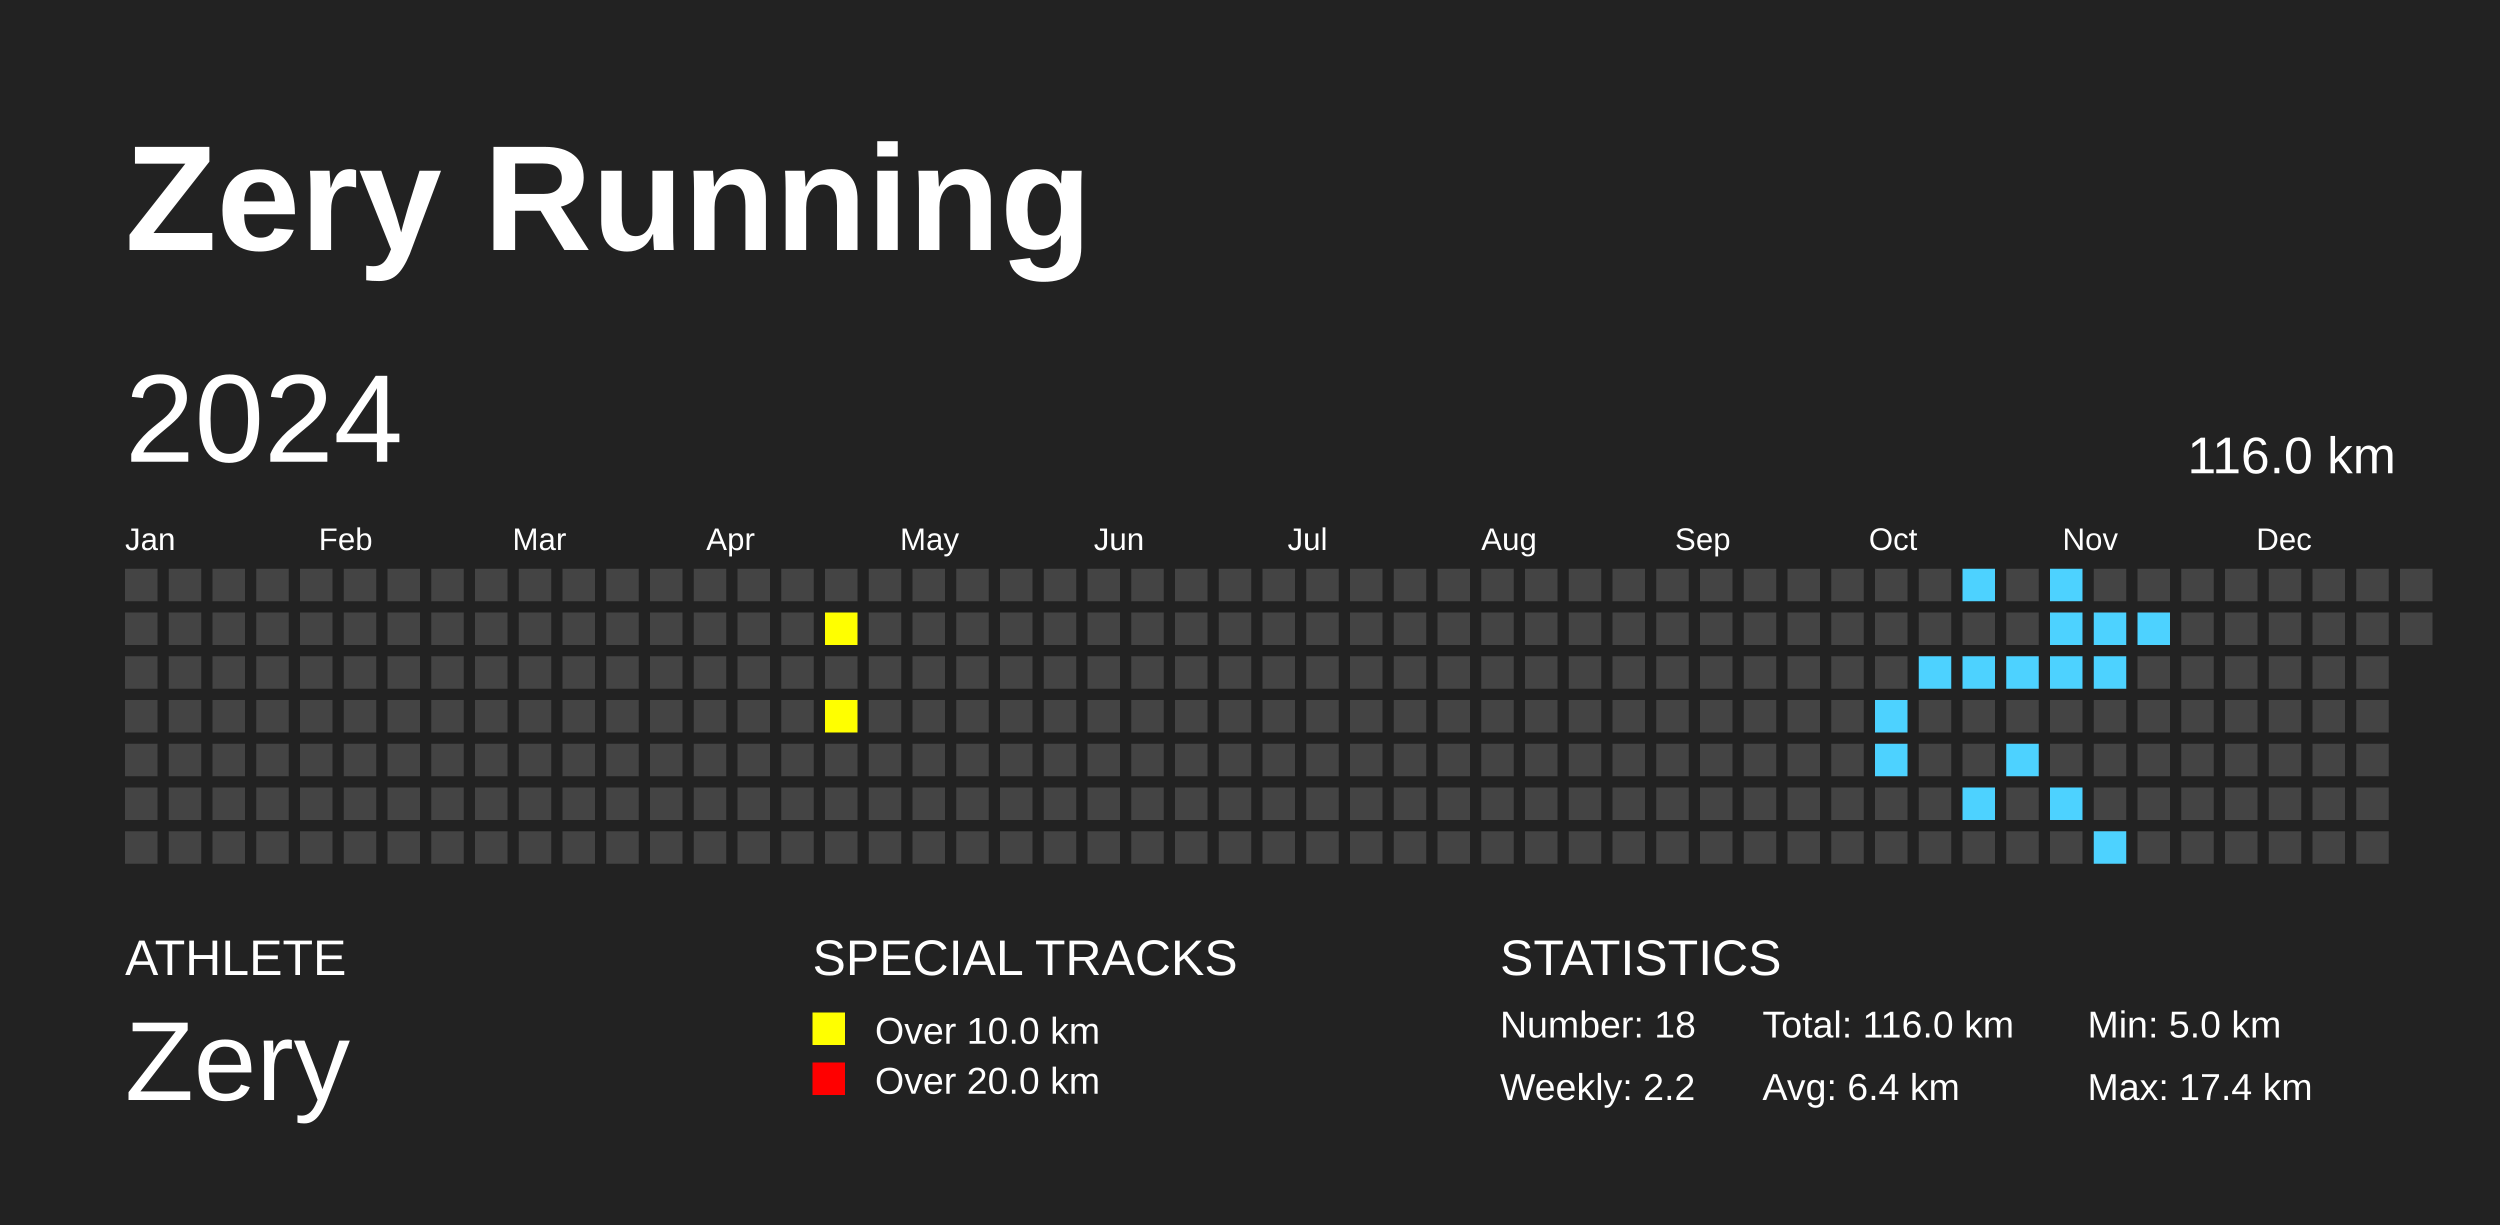
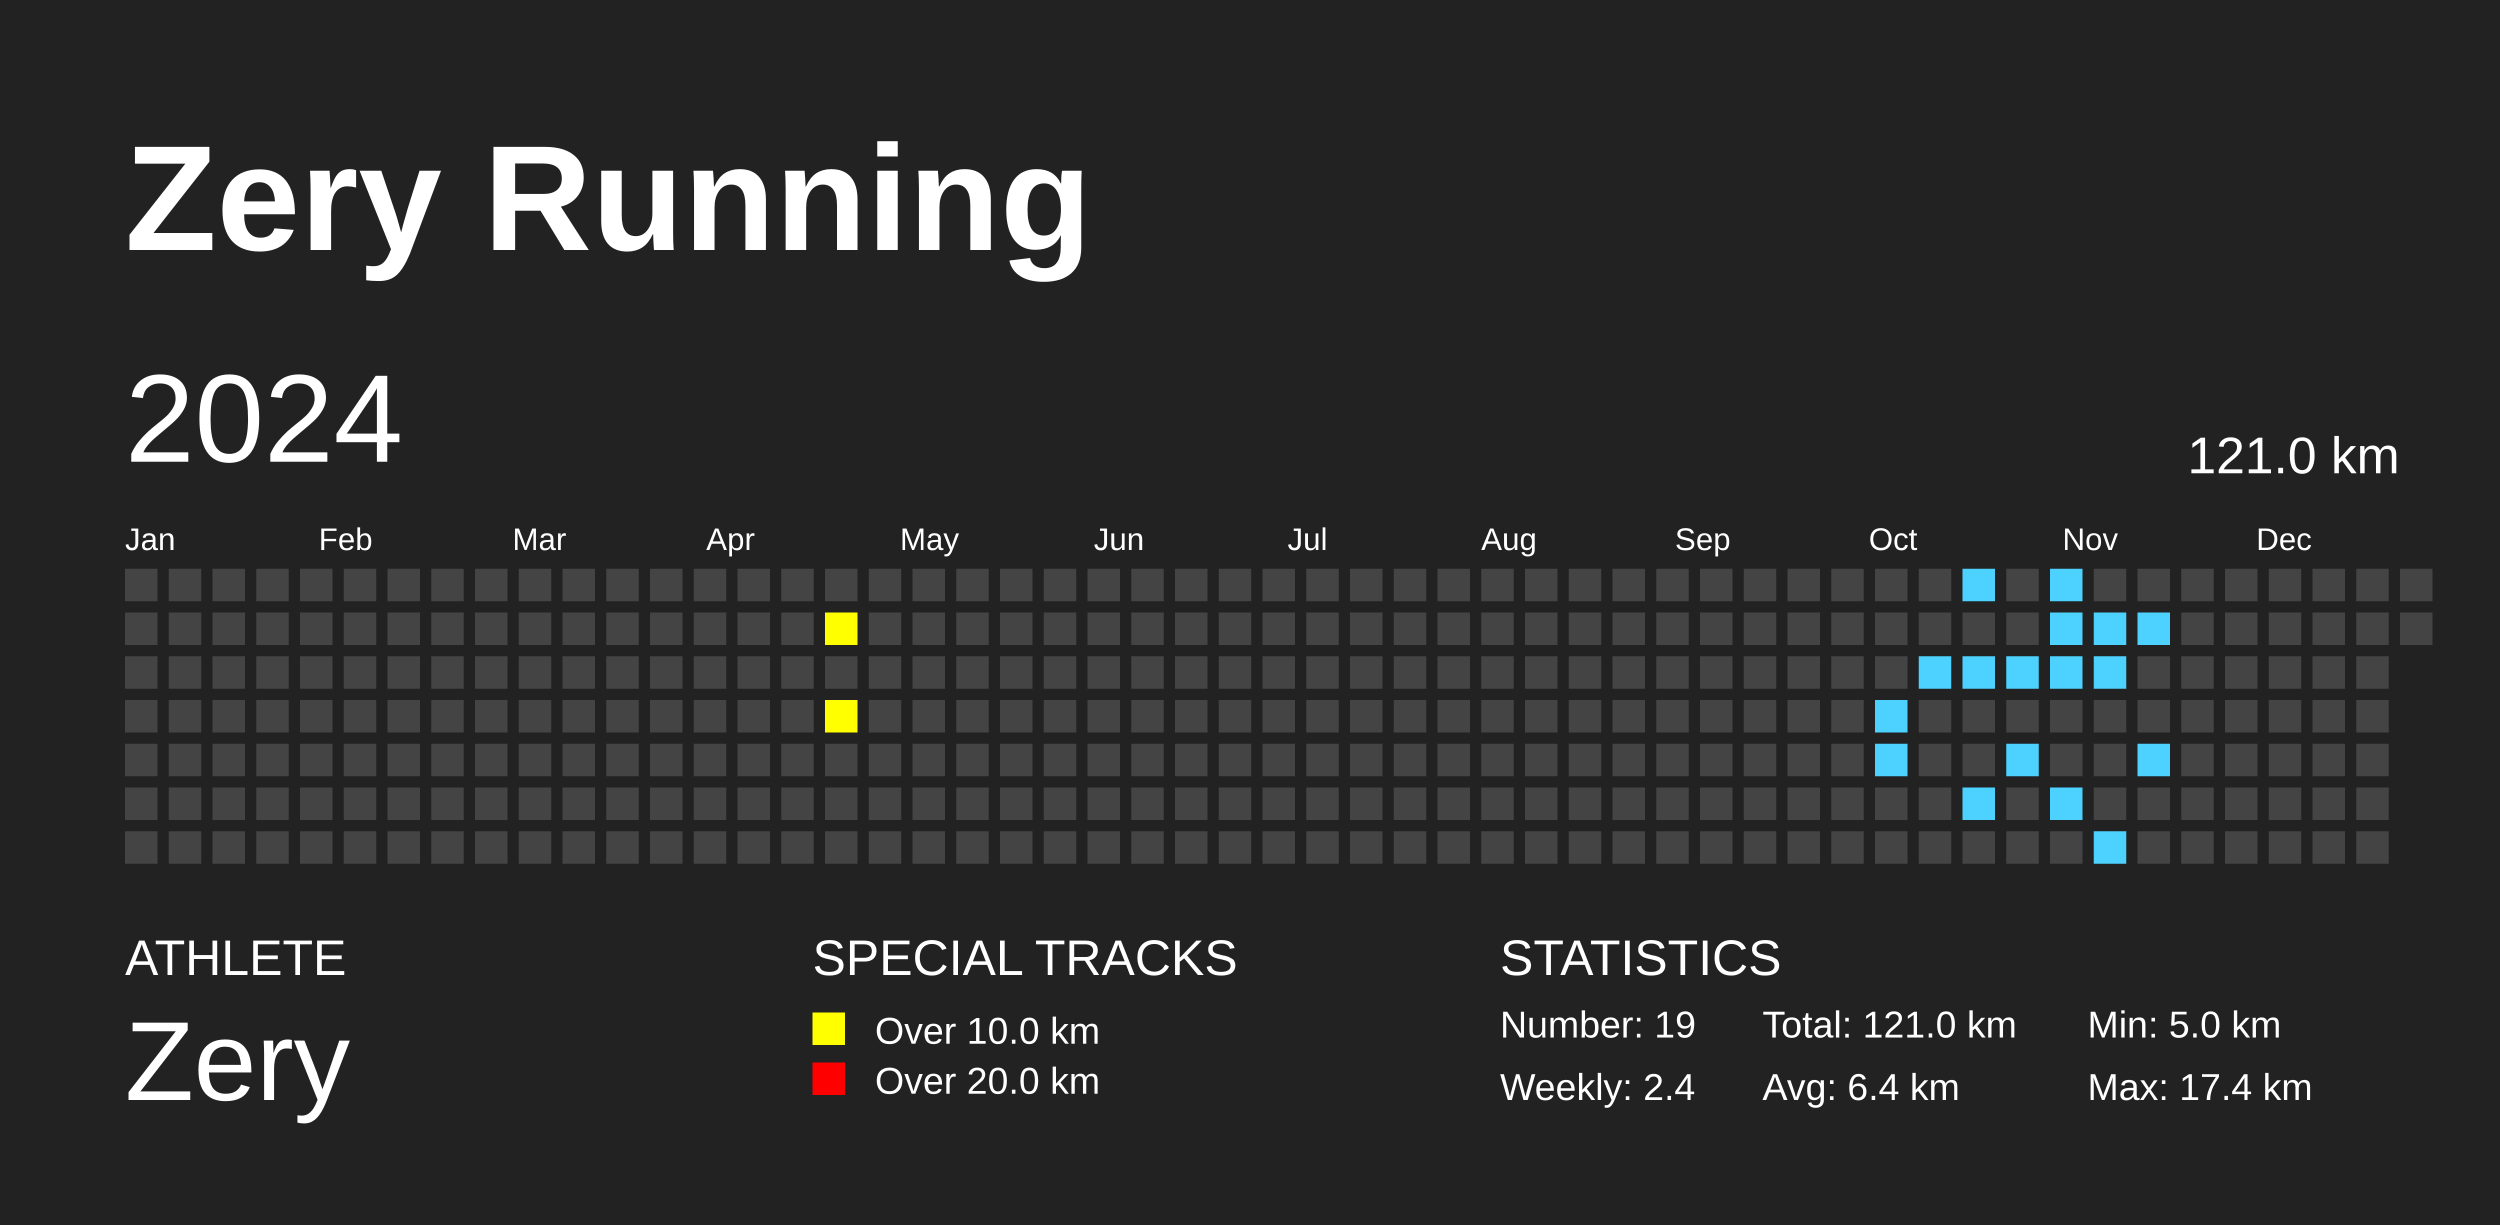
<svg xmlns="http://www.w3.org/2000/svg" baseProfile="full" height="98mm" version="1.1" viewBox="0,0,200,98" width="200mm">
  <defs />
  <rect fill="#222222" height="98" width="200" x="0" y="0" />
  <text fill="#FFFFFF" style="font-size:12px; font-family:Arial; font-weight:bold;" x="10" y="20">Zery Running</text>
  <text fill="#FFFFFF" style="font-size:4px; font-family:Arial" x="10" y="78">ATHLETE</text>
  <text fill="#FFFFFF" style="font-size:9px; font-family:Arial" x="10" y="88">Zery</text>
  <text fill="#FFFFFF" style="font-size:4px; font-family:Arial" x="65" y="78">SPECIAL TRACKS</text>
  <rect fill="yellow" height="2.6" width="2.6" x="65" y="81" />
  <text fill="#FFFFFF" style="font-size:3px; font-family:Arial" x="70" y="83.5">Over 10.0 km</text>
  <rect fill="red" height="2.6" width="2.6" x="65" y="85" />
  <text fill="#FFFFFF" style="font-size:3px; font-family:Arial" x="70" y="87.5">Over 20.0 km</text>
  <text fill="#FFFFFF" style="font-size:4px; font-family:Arial" x="120" y="78">STATISTICS</text>
-   <text fill="#FFFFFF" style="font-size:3px; font-family:Arial" x="120" y="83">Number: 18</text>
-   <text fill="#FFFFFF" style="font-size:3px; font-family:Arial" x="120" y="88">Weekly: 2.2</text>
-   <text fill="#FFFFFF" style="font-size:3px; font-family:Arial" x="141" y="83">Total: 116.0 km</text>
+   <text fill="#FFFFFF" style="font-size:3px; font-family:Arial" x="120" y="83">Number: 19</text>
+   <text fill="#FFFFFF" style="font-size:3px; font-family:Arial" x="120" y="88">Weekly: 2.4</text>
+   <text fill="#FFFFFF" style="font-size:3px; font-family:Arial" x="141" y="83">Total: 121.0 km</text>
  <text fill="#FFFFFF" style="font-size:3px; font-family:Arial" x="141" y="88">Avg: 6.4 km</text>
  <text fill="#FFFFFF" style="font-size:3px; font-family:Arial" x="167" y="83">Min: 5.0 km</text>
  <text fill="#FFFFFF" style="font-size:3px; font-family:Arial" x="167" y="88">Max: 17.4 km</text>
  <text dominant-baseline="hanging" fill="#FFFFFF" style="font-size:10.0px; font-family:Arial;" x="10" y="30">2024</text>
-   <text dominant-baseline="hanging" fill="#FFFFFF" style="font-size:4.125px; font-family:Arial;" x="175" y="35">116.0 km</text>
+   <text dominant-baseline="hanging" fill="#FFFFFF" style="font-size:4.125px; font-family:Arial;" x="175" y="35">121.0 km</text>
  <text fill="#FFFFFF" style="font-size:2.5px; font-family:Arial" x="10.0" y="44">Jan</text>
  <text fill="#FFFFFF" style="font-size:2.5px; font-family:Arial" x="25.5" y="44">Feb</text>
  <text fill="#FFFFFF" style="font-size:2.5px; font-family:Arial" x="41.0" y="44">Mar</text>
  <text fill="#FFFFFF" style="font-size:2.5px; font-family:Arial" x="56.5" y="44">Apr</text>
  <text fill="#FFFFFF" style="font-size:2.5px; font-family:Arial" x="72.0" y="44">May</text>
  <text fill="#FFFFFF" style="font-size:2.5px; font-family:Arial" x="87.5" y="44">Jun</text>
  <text fill="#FFFFFF" style="font-size:2.5px; font-family:Arial" x="103.0" y="44">Jul</text>
  <text fill="#FFFFFF" style="font-size:2.5px; font-family:Arial" x="118.5" y="44">Aug</text>
  <text fill="#FFFFFF" style="font-size:2.5px; font-family:Arial" x="134.0" y="44">Sep</text>
  <text fill="#FFFFFF" style="font-size:2.5px; font-family:Arial" x="149.5" y="44">Oct</text>
  <text fill="#FFFFFF" style="font-size:2.5px; font-family:Arial" x="165.0" y="44">Nov</text>
  <text fill="#FFFFFF" style="font-size:2.5px; font-family:Arial" x="180.5" y="44">Dec</text>
  <rect fill="#444444" height="2.6" width="2.6" x="10.0" y="45.5" />
  <rect fill="#444444" height="2.6" width="2.6" x="10.0" y="49.0" />
  <rect fill="#444444" height="2.6" width="2.6" x="10.0" y="52.5" />
  <rect fill="#444444" height="2.6" width="2.6" x="10.0" y="56.0" />
  <rect fill="#444444" height="2.6" width="2.6" x="10.0" y="59.5" />
  <rect fill="#444444" height="2.6" width="2.6" x="10.0" y="63.0" />
  <rect fill="#444444" height="2.6" width="2.6" x="10.0" y="66.5" />
  <rect fill="#444444" height="2.6" width="2.6" x="13.5" y="45.5" />
  <rect fill="#444444" height="2.6" width="2.6" x="13.5" y="49.0" />
  <rect fill="#444444" height="2.6" width="2.6" x="13.5" y="52.5" />
  <rect fill="#444444" height="2.6" width="2.6" x="13.5" y="56.0" />
  <rect fill="#444444" height="2.6" width="2.6" x="13.5" y="59.5" />
  <rect fill="#444444" height="2.6" width="2.6" x="13.5" y="63.0" />
  <rect fill="#444444" height="2.6" width="2.6" x="13.5" y="66.5" />
  <rect fill="#444444" height="2.6" width="2.6" x="17.0" y="45.5" />
  <rect fill="#444444" height="2.6" width="2.6" x="17.0" y="49.0" />
  <rect fill="#444444" height="2.6" width="2.6" x="17.0" y="52.5" />
  <rect fill="#444444" height="2.6" width="2.6" x="17.0" y="56.0" />
  <rect fill="#444444" height="2.6" width="2.6" x="17.0" y="59.5" />
  <rect fill="#444444" height="2.6" width="2.6" x="17.0" y="63.0" />
  <rect fill="#444444" height="2.6" width="2.6" x="17.0" y="66.5" />
  <rect fill="#444444" height="2.6" width="2.6" x="20.5" y="45.5" />
  <rect fill="#444444" height="2.6" width="2.6" x="20.5" y="49.0" />
  <rect fill="#444444" height="2.6" width="2.6" x="20.5" y="52.5" />
  <rect fill="#444444" height="2.6" width="2.6" x="20.5" y="56.0" />
  <rect fill="#444444" height="2.6" width="2.6" x="20.5" y="59.5" />
  <rect fill="#444444" height="2.6" width="2.6" x="20.5" y="63.0" />
  <rect fill="#444444" height="2.6" width="2.6" x="20.5" y="66.5" />
  <rect fill="#444444" height="2.6" width="2.6" x="24.0" y="45.5" />
  <rect fill="#444444" height="2.6" width="2.6" x="24.0" y="49.0" />
  <rect fill="#444444" height="2.6" width="2.6" x="24.0" y="52.5" />
  <rect fill="#444444" height="2.6" width="2.6" x="24.0" y="56.0" />
  <rect fill="#444444" height="2.6" width="2.6" x="24.0" y="59.5" />
  <rect fill="#444444" height="2.6" width="2.6" x="24.0" y="63.0" />
  <rect fill="#444444" height="2.6" width="2.6" x="24.0" y="66.5" />
  <rect fill="#444444" height="2.6" width="2.6" x="27.5" y="45.5" />
  <rect fill="#444444" height="2.6" width="2.6" x="27.5" y="49.0" />
  <rect fill="#444444" height="2.6" width="2.6" x="27.5" y="52.5" />
  <rect fill="#444444" height="2.6" width="2.6" x="27.5" y="56.0" />
  <rect fill="#444444" height="2.6" width="2.6" x="27.5" y="59.5" />
  <rect fill="#444444" height="2.6" width="2.6" x="27.5" y="63.0" />
  <rect fill="#444444" height="2.6" width="2.6" x="27.5" y="66.5" />
  <rect fill="#444444" height="2.6" width="2.6" x="31.0" y="45.5" />
  <rect fill="#444444" height="2.6" width="2.6" x="31.0" y="49.0" />
  <rect fill="#444444" height="2.6" width="2.6" x="31.0" y="52.5" />
  <rect fill="#444444" height="2.6" width="2.6" x="31.0" y="56.0" />
  <rect fill="#444444" height="2.6" width="2.6" x="31.0" y="59.5" />
  <rect fill="#444444" height="2.6" width="2.6" x="31.0" y="63.0" />
  <rect fill="#444444" height="2.6" width="2.6" x="31.0" y="66.5" />
  <rect fill="#444444" height="2.6" width="2.6" x="34.5" y="45.5" />
  <rect fill="#444444" height="2.6" width="2.6" x="34.5" y="49.0" />
  <rect fill="#444444" height="2.6" width="2.6" x="34.5" y="52.5" />
  <rect fill="#444444" height="2.6" width="2.6" x="34.5" y="56.0" />
  <rect fill="#444444" height="2.6" width="2.6" x="34.5" y="59.5" />
  <rect fill="#444444" height="2.6" width="2.6" x="34.5" y="63.0" />
  <rect fill="#444444" height="2.6" width="2.6" x="34.5" y="66.5" />
  <rect fill="#444444" height="2.6" width="2.6" x="38.0" y="45.5" />
  <rect fill="#444444" height="2.6" width="2.6" x="38.0" y="49.0" />
  <rect fill="#444444" height="2.6" width="2.6" x="38.0" y="52.5" />
  <rect fill="#444444" height="2.6" width="2.6" x="38.0" y="56.0" />
  <rect fill="#444444" height="2.6" width="2.6" x="38.0" y="59.5" />
  <rect fill="#444444" height="2.6" width="2.6" x="38.0" y="63.0" />
  <rect fill="#444444" height="2.6" width="2.6" x="38.0" y="66.5" />
  <rect fill="#444444" height="2.6" width="2.6" x="41.5" y="45.5" />
  <rect fill="#444444" height="2.6" width="2.6" x="41.5" y="49.0" />
  <rect fill="#444444" height="2.6" width="2.6" x="41.5" y="52.5" />
  <rect fill="#444444" height="2.6" width="2.6" x="41.5" y="56.0" />
  <rect fill="#444444" height="2.6" width="2.6" x="41.5" y="59.5" />
  <rect fill="#444444" height="2.6" width="2.6" x="41.5" y="63.0" />
  <rect fill="#444444" height="2.6" width="2.6" x="41.5" y="66.5" />
  <rect fill="#444444" height="2.6" width="2.6" x="45.0" y="45.5" />
  <rect fill="#444444" height="2.6" width="2.6" x="45.0" y="49.0" />
  <rect fill="#444444" height="2.6" width="2.6" x="45.0" y="52.5" />
  <rect fill="#444444" height="2.6" width="2.6" x="45.0" y="56.0" />
  <rect fill="#444444" height="2.6" width="2.6" x="45.0" y="59.5" />
  <rect fill="#444444" height="2.6" width="2.6" x="45.0" y="63.0" />
  <rect fill="#444444" height="2.6" width="2.6" x="45.0" y="66.5" />
  <rect fill="#444444" height="2.6" width="2.6" x="48.5" y="45.5" />
  <rect fill="#444444" height="2.6" width="2.6" x="48.5" y="49.0" />
  <rect fill="#444444" height="2.6" width="2.6" x="48.5" y="52.5" />
  <rect fill="#444444" height="2.6" width="2.6" x="48.5" y="56.0" />
  <rect fill="#444444" height="2.6" width="2.6" x="48.5" y="59.5" />
  <rect fill="#444444" height="2.6" width="2.6" x="48.5" y="63.0" />
  <rect fill="#444444" height="2.6" width="2.6" x="48.5" y="66.5" />
  <rect fill="#444444" height="2.6" width="2.6" x="52.0" y="45.5" />
  <rect fill="#444444" height="2.6" width="2.6" x="52.0" y="49.0" />
  <rect fill="#444444" height="2.6" width="2.6" x="52.0" y="52.5" />
  <rect fill="#444444" height="2.6" width="2.6" x="52.0" y="56.0" />
  <rect fill="#444444" height="2.6" width="2.6" x="52.0" y="59.5" />
  <rect fill="#444444" height="2.6" width="2.6" x="52.0" y="63.0" />
  <rect fill="#444444" height="2.6" width="2.6" x="52.0" y="66.5" />
  <rect fill="#444444" height="2.6" width="2.6" x="55.5" y="45.5" />
  <rect fill="#444444" height="2.6" width="2.6" x="55.5" y="49.0" />
  <rect fill="#444444" height="2.6" width="2.6" x="55.5" y="52.5" />
  <rect fill="#444444" height="2.6" width="2.6" x="55.5" y="56.0" />
  <rect fill="#444444" height="2.6" width="2.6" x="55.5" y="59.5" />
  <rect fill="#444444" height="2.6" width="2.6" x="55.5" y="63.0" />
  <rect fill="#444444" height="2.6" width="2.6" x="55.5" y="66.5" />
  <rect fill="#444444" height="2.6" width="2.6" x="59.0" y="45.5" />
  <rect fill="#444444" height="2.6" width="2.6" x="59.0" y="49.0" />
  <rect fill="#444444" height="2.6" width="2.6" x="59.0" y="52.5" />
  <rect fill="#444444" height="2.6" width="2.6" x="59.0" y="56.0" />
  <rect fill="#444444" height="2.6" width="2.6" x="59.0" y="59.5" />
  <rect fill="#444444" height="2.6" width="2.6" x="59.0" y="63.0" />
  <rect fill="#444444" height="2.6" width="2.6" x="59.0" y="66.5" />
  <rect fill="#444444" height="2.6" width="2.6" x="62.5" y="45.5" />
  <rect fill="#444444" height="2.6" width="2.6" x="62.5" y="49.0" />
  <rect fill="#444444" height="2.6" width="2.6" x="62.5" y="52.5" />
  <rect fill="#444444" height="2.6" width="2.6" x="62.5" y="56.0" />
  <rect fill="#444444" height="2.6" width="2.6" x="62.5" y="59.5" />
  <rect fill="#444444" height="2.6" width="2.6" x="62.5" y="63.0" />
  <rect fill="#444444" height="2.6" width="2.6" x="62.5" y="66.5" />
  <rect fill="#444444" height="2.6" width="2.6" x="66.0" y="45.5" />
  <rect fill="yellow" height="2.6" width="2.6" x="66.0" y="49.0" />
  <rect fill="#444444" height="2.6" width="2.6" x="66.0" y="52.5" />
  <rect fill="yellow" height="2.6" width="2.6" x="66.0" y="56.0" />
  <rect fill="#444444" height="2.6" width="2.6" x="66.0" y="59.5" />
  <rect fill="#444444" height="2.6" width="2.6" x="66.0" y="63.0" />
  <rect fill="#444444" height="2.6" width="2.6" x="66.0" y="66.5" />
  <rect fill="#444444" height="2.6" width="2.6" x="69.5" y="45.5" />
  <rect fill="#444444" height="2.6" width="2.6" x="69.5" y="49.0" />
  <rect fill="#444444" height="2.6" width="2.6" x="69.5" y="52.5" />
  <rect fill="#444444" height="2.6" width="2.6" x="69.5" y="56.0" />
  <rect fill="#444444" height="2.6" width="2.6" x="69.5" y="59.5" />
  <rect fill="#444444" height="2.6" width="2.6" x="69.5" y="63.0" />
  <rect fill="#444444" height="2.6" width="2.6" x="69.5" y="66.5" />
  <rect fill="#444444" height="2.6" width="2.6" x="73.0" y="45.5" />
  <rect fill="#444444" height="2.6" width="2.6" x="73.0" y="49.0" />
  <rect fill="#444444" height="2.6" width="2.6" x="73.0" y="52.5" />
  <rect fill="#444444" height="2.6" width="2.6" x="73.0" y="56.0" />
  <rect fill="#444444" height="2.6" width="2.6" x="73.0" y="59.5" />
  <rect fill="#444444" height="2.6" width="2.6" x="73.0" y="63.0" />
  <rect fill="#444444" height="2.6" width="2.6" x="73.0" y="66.5" />
  <rect fill="#444444" height="2.6" width="2.6" x="76.5" y="45.5" />
  <rect fill="#444444" height="2.6" width="2.6" x="76.5" y="49.0" />
  <rect fill="#444444" height="2.6" width="2.6" x="76.5" y="52.5" />
  <rect fill="#444444" height="2.6" width="2.6" x="76.5" y="56.0" />
  <rect fill="#444444" height="2.6" width="2.6" x="76.5" y="59.5" />
  <rect fill="#444444" height="2.6" width="2.6" x="76.5" y="63.0" />
  <rect fill="#444444" height="2.6" width="2.6" x="76.5" y="66.5" />
  <rect fill="#444444" height="2.6" width="2.6" x="80.0" y="45.5" />
  <rect fill="#444444" height="2.6" width="2.6" x="80.0" y="49.0" />
  <rect fill="#444444" height="2.6" width="2.6" x="80.0" y="52.5" />
  <rect fill="#444444" height="2.6" width="2.6" x="80.0" y="56.0" />
  <rect fill="#444444" height="2.6" width="2.6" x="80.0" y="59.5" />
  <rect fill="#444444" height="2.6" width="2.6" x="80.0" y="63.0" />
  <rect fill="#444444" height="2.6" width="2.6" x="80.0" y="66.5" />
  <rect fill="#444444" height="2.6" width="2.6" x="83.5" y="45.5" />
  <rect fill="#444444" height="2.6" width="2.6" x="83.5" y="49.0" />
  <rect fill="#444444" height="2.6" width="2.6" x="83.5" y="52.5" />
  <rect fill="#444444" height="2.6" width="2.6" x="83.5" y="56.0" />
  <rect fill="#444444" height="2.6" width="2.6" x="83.5" y="59.5" />
  <rect fill="#444444" height="2.6" width="2.6" x="83.5" y="63.0" />
  <rect fill="#444444" height="2.6" width="2.6" x="83.5" y="66.5" />
  <rect fill="#444444" height="2.6" width="2.6" x="87.0" y="45.5" />
  <rect fill="#444444" height="2.6" width="2.6" x="87.0" y="49.0" />
  <rect fill="#444444" height="2.6" width="2.6" x="87.0" y="52.5" />
  <rect fill="#444444" height="2.6" width="2.6" x="87.0" y="56.0" />
  <rect fill="#444444" height="2.6" width="2.6" x="87.0" y="59.5" />
  <rect fill="#444444" height="2.6" width="2.6" x="87.0" y="63.0" />
  <rect fill="#444444" height="2.6" width="2.6" x="87.0" y="66.5" />
  <rect fill="#444444" height="2.6" width="2.6" x="90.5" y="45.5" />
  <rect fill="#444444" height="2.6" width="2.6" x="90.5" y="49.0" />
  <rect fill="#444444" height="2.6" width="2.6" x="90.5" y="52.5" />
  <rect fill="#444444" height="2.6" width="2.6" x="90.5" y="56.0" />
  <rect fill="#444444" height="2.6" width="2.6" x="90.5" y="59.5" />
  <rect fill="#444444" height="2.6" width="2.6" x="90.5" y="63.0" />
  <rect fill="#444444" height="2.6" width="2.6" x="90.5" y="66.5" />
  <rect fill="#444444" height="2.6" width="2.6" x="94.0" y="45.5" />
  <rect fill="#444444" height="2.6" width="2.6" x="94.0" y="49.0" />
  <rect fill="#444444" height="2.6" width="2.6" x="94.0" y="52.5" />
  <rect fill="#444444" height="2.6" width="2.6" x="94.0" y="56.0" />
  <rect fill="#444444" height="2.6" width="2.6" x="94.0" y="59.5" />
  <rect fill="#444444" height="2.6" width="2.6" x="94.0" y="63.0" />
  <rect fill="#444444" height="2.6" width="2.6" x="94.0" y="66.5" />
  <rect fill="#444444" height="2.6" width="2.6" x="97.5" y="45.5" />
  <rect fill="#444444" height="2.6" width="2.6" x="97.5" y="49.0" />
  <rect fill="#444444" height="2.6" width="2.6" x="97.5" y="52.5" />
  <rect fill="#444444" height="2.6" width="2.6" x="97.5" y="56.0" />
  <rect fill="#444444" height="2.6" width="2.6" x="97.5" y="59.5" />
  <rect fill="#444444" height="2.6" width="2.6" x="97.5" y="63.0" />
  <rect fill="#444444" height="2.6" width="2.6" x="97.5" y="66.5" />
  <rect fill="#444444" height="2.6" width="2.6" x="101.0" y="45.5" />
  <rect fill="#444444" height="2.6" width="2.6" x="101.0" y="49.0" />
  <rect fill="#444444" height="2.6" width="2.6" x="101.0" y="52.5" />
  <rect fill="#444444" height="2.6" width="2.6" x="101.0" y="56.0" />
  <rect fill="#444444" height="2.6" width="2.6" x="101.0" y="59.5" />
  <rect fill="#444444" height="2.6" width="2.6" x="101.0" y="63.0" />
  <rect fill="#444444" height="2.6" width="2.6" x="101.0" y="66.5" />
  <rect fill="#444444" height="2.6" width="2.6" x="104.5" y="45.5" />
  <rect fill="#444444" height="2.6" width="2.6" x="104.5" y="49.0" />
  <rect fill="#444444" height="2.6" width="2.6" x="104.5" y="52.5" />
  <rect fill="#444444" height="2.6" width="2.6" x="104.5" y="56.0" />
  <rect fill="#444444" height="2.6" width="2.6" x="104.5" y="59.5" />
  <rect fill="#444444" height="2.6" width="2.6" x="104.5" y="63.0" />
  <rect fill="#444444" height="2.6" width="2.6" x="104.5" y="66.5" />
  <rect fill="#444444" height="2.6" width="2.6" x="108.0" y="45.5" />
  <rect fill="#444444" height="2.6" width="2.6" x="108.0" y="49.0" />
  <rect fill="#444444" height="2.6" width="2.6" x="108.0" y="52.5" />
  <rect fill="#444444" height="2.6" width="2.6" x="108.0" y="56.0" />
  <rect fill="#444444" height="2.6" width="2.6" x="108.0" y="59.5" />
  <rect fill="#444444" height="2.6" width="2.6" x="108.0" y="63.0" />
  <rect fill="#444444" height="2.6" width="2.6" x="108.0" y="66.5" />
  <rect fill="#444444" height="2.6" width="2.6" x="111.5" y="45.5" />
  <rect fill="#444444" height="2.6" width="2.6" x="111.5" y="49.0" />
  <rect fill="#444444" height="2.6" width="2.6" x="111.5" y="52.5" />
  <rect fill="#444444" height="2.6" width="2.6" x="111.5" y="56.0" />
  <rect fill="#444444" height="2.6" width="2.6" x="111.5" y="59.5" />
  <rect fill="#444444" height="2.6" width="2.6" x="111.5" y="63.0" />
  <rect fill="#444444" height="2.6" width="2.6" x="111.5" y="66.5" />
  <rect fill="#444444" height="2.6" width="2.6" x="115.0" y="45.5" />
  <rect fill="#444444" height="2.6" width="2.6" x="115.0" y="49.0" />
  <rect fill="#444444" height="2.6" width="2.6" x="115.0" y="52.5" />
  <rect fill="#444444" height="2.6" width="2.6" x="115.0" y="56.0" />
  <rect fill="#444444" height="2.6" width="2.6" x="115.0" y="59.5" />
  <rect fill="#444444" height="2.6" width="2.6" x="115.0" y="63.0" />
  <rect fill="#444444" height="2.6" width="2.6" x="115.0" y="66.5" />
  <rect fill="#444444" height="2.6" width="2.6" x="118.5" y="45.5" />
  <rect fill="#444444" height="2.6" width="2.6" x="118.5" y="49.0" />
  <rect fill="#444444" height="2.6" width="2.6" x="118.5" y="52.5" />
  <rect fill="#444444" height="2.6" width="2.6" x="118.5" y="56.0" />
  <rect fill="#444444" height="2.6" width="2.6" x="118.5" y="59.5" />
  <rect fill="#444444" height="2.6" width="2.6" x="118.5" y="63.0" />
  <rect fill="#444444" height="2.6" width="2.6" x="118.5" y="66.5" />
  <rect fill="#444444" height="2.6" width="2.6" x="122.0" y="45.5" />
  <rect fill="#444444" height="2.6" width="2.6" x="122.0" y="49.0" />
  <rect fill="#444444" height="2.6" width="2.6" x="122.0" y="52.5" />
  <rect fill="#444444" height="2.6" width="2.6" x="122.0" y="56.0" />
  <rect fill="#444444" height="2.6" width="2.6" x="122.0" y="59.5" />
  <rect fill="#444444" height="2.6" width="2.6" x="122.0" y="63.0" />
  <rect fill="#444444" height="2.6" width="2.6" x="122.0" y="66.5" />
  <rect fill="#444444" height="2.6" width="2.6" x="125.5" y="45.5" />
  <rect fill="#444444" height="2.6" width="2.6" x="125.5" y="49.0" />
  <rect fill="#444444" height="2.6" width="2.6" x="125.5" y="52.5" />
  <rect fill="#444444" height="2.6" width="2.6" x="125.5" y="56.0" />
  <rect fill="#444444" height="2.6" width="2.6" x="125.5" y="59.5" />
  <rect fill="#444444" height="2.6" width="2.6" x="125.5" y="63.0" />
  <rect fill="#444444" height="2.6" width="2.6" x="125.5" y="66.5" />
  <rect fill="#444444" height="2.6" width="2.6" x="129.0" y="45.5" />
  <rect fill="#444444" height="2.6" width="2.6" x="129.0" y="49.0" />
  <rect fill="#444444" height="2.6" width="2.6" x="129.0" y="52.5" />
  <rect fill="#444444" height="2.6" width="2.6" x="129.0" y="56.0" />
  <rect fill="#444444" height="2.6" width="2.6" x="129.0" y="59.5" />
  <rect fill="#444444" height="2.6" width="2.6" x="129.0" y="63.0" />
  <rect fill="#444444" height="2.6" width="2.6" x="129.0" y="66.5" />
  <rect fill="#444444" height="2.6" width="2.6" x="132.5" y="45.5" />
  <rect fill="#444444" height="2.6" width="2.6" x="132.5" y="49.0" />
  <rect fill="#444444" height="2.6" width="2.6" x="132.5" y="52.5" />
  <rect fill="#444444" height="2.6" width="2.6" x="132.5" y="56.0" />
  <rect fill="#444444" height="2.6" width="2.6" x="132.5" y="59.5" />
  <rect fill="#444444" height="2.6" width="2.6" x="132.5" y="63.0" />
  <rect fill="#444444" height="2.6" width="2.6" x="132.5" y="66.5" />
  <rect fill="#444444" height="2.6" width="2.6" x="136.0" y="45.5" />
  <rect fill="#444444" height="2.6" width="2.6" x="136.0" y="49.0" />
  <rect fill="#444444" height="2.6" width="2.6" x="136.0" y="52.5" />
  <rect fill="#444444" height="2.6" width="2.6" x="136.0" y="56.0" />
  <rect fill="#444444" height="2.6" width="2.6" x="136.0" y="59.5" />
  <rect fill="#444444" height="2.6" width="2.6" x="136.0" y="63.0" />
  <rect fill="#444444" height="2.6" width="2.6" x="136.0" y="66.5" />
  <rect fill="#444444" height="2.6" width="2.6" x="139.5" y="45.5" />
  <rect fill="#444444" height="2.6" width="2.6" x="139.5" y="49.0" />
  <rect fill="#444444" height="2.6" width="2.6" x="139.5" y="52.5" />
  <rect fill="#444444" height="2.6" width="2.6" x="139.5" y="56.0" />
  <rect fill="#444444" height="2.6" width="2.6" x="139.5" y="59.5" />
  <rect fill="#444444" height="2.6" width="2.6" x="139.5" y="63.0" />
  <rect fill="#444444" height="2.6" width="2.6" x="139.5" y="66.5" />
  <rect fill="#444444" height="2.6" width="2.6" x="143.0" y="45.5" />
  <rect fill="#444444" height="2.6" width="2.6" x="143.0" y="49.0" />
  <rect fill="#444444" height="2.6" width="2.6" x="143.0" y="52.5" />
  <rect fill="#444444" height="2.6" width="2.6" x="143.0" y="56.0" />
  <rect fill="#444444" height="2.6" width="2.6" x="143.0" y="59.5" />
  <rect fill="#444444" height="2.6" width="2.6" x="143.0" y="63.0" />
  <rect fill="#444444" height="2.6" width="2.6" x="143.0" y="66.5" />
  <rect fill="#444444" height="2.6" width="2.6" x="146.5" y="45.5" />
  <rect fill="#444444" height="2.6" width="2.6" x="146.5" y="49.0" />
  <rect fill="#444444" height="2.6" width="2.6" x="146.5" y="52.5" />
  <rect fill="#444444" height="2.6" width="2.6" x="146.5" y="56.0" />
  <rect fill="#444444" height="2.6" width="2.6" x="146.5" y="59.5" />
  <rect fill="#444444" height="2.6" width="2.6" x="146.5" y="63.0" />
  <rect fill="#444444" height="2.6" width="2.6" x="146.5" y="66.5" />
  <rect fill="#444444" height="2.6" width="2.6" x="150.0" y="45.5" />
  <rect fill="#444444" height="2.6" width="2.6" x="150.0" y="49.0" />
  <rect fill="#444444" height="2.6" width="2.6" x="150.0" y="52.5" />
  <rect fill="#4DD2FF" height="2.6" width="2.6" x="150.0" y="56.0" />
  <rect fill="#4DD2FF" height="2.6" width="2.6" x="150.0" y="59.5" />
  <rect fill="#444444" height="2.6" width="2.6" x="150.0" y="63.0" />
  <rect fill="#444444" height="2.6" width="2.6" x="150.0" y="66.5" />
  <rect fill="#444444" height="2.6" width="2.6" x="153.5" y="45.5" />
  <rect fill="#444444" height="2.6" width="2.6" x="153.5" y="49.0" />
  <rect fill="#4DD2FF" height="2.6" width="2.6" x="153.5" y="52.5" />
  <rect fill="#444444" height="2.6" width="2.6" x="153.5" y="56.0" />
  <rect fill="#444444" height="2.6" width="2.6" x="153.5" y="59.5" />
  <rect fill="#444444" height="2.6" width="2.6" x="153.5" y="63.0" />
  <rect fill="#444444" height="2.6" width="2.6" x="153.5" y="66.5" />
  <rect fill="#4DD2FF" height="2.6" width="2.6" x="157.0" y="45.5" />
  <rect fill="#444444" height="2.6" width="2.6" x="157.0" y="49.0" />
  <rect fill="#4DD2FF" height="2.6" width="2.6" x="157.0" y="52.5" />
  <rect fill="#444444" height="2.6" width="2.6" x="157.0" y="56.0" />
  <rect fill="#444444" height="2.6" width="2.6" x="157.0" y="59.5" />
  <rect fill="#4DD2FF" height="2.6" width="2.6" x="157.0" y="63.0" />
  <rect fill="#444444" height="2.6" width="2.6" x="157.0" y="66.5" />
  <rect fill="#444444" height="2.6" width="2.6" x="160.5" y="45.5" />
  <rect fill="#444444" height="2.6" width="2.6" x="160.5" y="49.0" />
  <rect fill="#4DD2FF" height="2.6" width="2.6" x="160.5" y="52.5" />
  <rect fill="#444444" height="2.6" width="2.6" x="160.5" y="56.0" />
  <rect fill="#4DD2FF" height="2.6" width="2.6" x="160.5" y="59.5" />
  <rect fill="#444444" height="2.6" width="2.6" x="160.5" y="63.0" />
  <rect fill="#444444" height="2.6" width="2.6" x="160.5" y="66.5" />
  <rect fill="#4DD2FF" height="2.6" width="2.6" x="164.0" y="45.5" />
  <rect fill="#4DD2FF" height="2.6" width="2.6" x="164.0" y="49.0" />
  <rect fill="#4DD2FF" height="2.6" width="2.6" x="164.0" y="52.5" />
  <rect fill="#444444" height="2.6" width="2.6" x="164.0" y="56.0" />
  <rect fill="#444444" height="2.6" width="2.6" x="164.0" y="59.5" />
  <rect fill="#4DD2FF" height="2.6" width="2.6" x="164.0" y="63.0" />
  <rect fill="#444444" height="2.6" width="2.6" x="164.0" y="66.5" />
  <rect fill="#444444" height="2.6" width="2.6" x="167.5" y="45.5" />
  <rect fill="#4DD2FF" height="2.6" width="2.6" x="167.5" y="49.0" />
  <rect fill="#4DD2FF" height="2.6" width="2.6" x="167.5" y="52.5" />
  <rect fill="#444444" height="2.6" width="2.6" x="167.5" y="56.0" />
  <rect fill="#444444" height="2.6" width="2.6" x="167.5" y="59.5" />
  <rect fill="#444444" height="2.6" width="2.6" x="167.5" y="63.0" />
  <rect fill="#4DD2FF" height="2.6" width="2.6" x="167.5" y="66.5" />
  <rect fill="#444444" height="2.6" width="2.6" x="171.0" y="45.5" />
  <rect fill="#4DD2FF" height="2.6" width="2.6" x="171.0" y="49.0" />
  <rect fill="#444444" height="2.6" width="2.6" x="171.0" y="52.5" />
  <rect fill="#444444" height="2.6" width="2.6" x="171.0" y="56.0" />
-   <rect fill="#444444" height="2.6" width="2.6" x="171.0" y="59.5" />
+   <rect fill="#4DD2FF" height="2.6" width="2.6" x="171.0" y="59.5" />
  <rect fill="#444444" height="2.6" width="2.6" x="171.0" y="63.0" />
  <rect fill="#444444" height="2.6" width="2.6" x="171.0" y="66.5" />
  <rect fill="#444444" height="2.6" width="2.6" x="174.5" y="45.5" />
  <rect fill="#444444" height="2.6" width="2.6" x="174.5" y="49.0" />
  <rect fill="#444444" height="2.6" width="2.6" x="174.5" y="52.5" />
  <rect fill="#444444" height="2.6" width="2.6" x="174.5" y="56.0" />
  <rect fill="#444444" height="2.6" width="2.6" x="174.5" y="59.5" />
  <rect fill="#444444" height="2.6" width="2.6" x="174.5" y="63.0" />
  <rect fill="#444444" height="2.6" width="2.6" x="174.5" y="66.5" />
  <rect fill="#444444" height="2.6" width="2.6" x="178.0" y="45.5" />
  <rect fill="#444444" height="2.6" width="2.6" x="178.0" y="49.0" />
  <rect fill="#444444" height="2.6" width="2.6" x="178.0" y="52.5" />
  <rect fill="#444444" height="2.6" width="2.6" x="178.0" y="56.0" />
  <rect fill="#444444" height="2.6" width="2.6" x="178.0" y="59.5" />
  <rect fill="#444444" height="2.6" width="2.6" x="178.0" y="63.0" />
  <rect fill="#444444" height="2.6" width="2.6" x="178.0" y="66.5" />
  <rect fill="#444444" height="2.6" width="2.6" x="181.5" y="45.5" />
  <rect fill="#444444" height="2.6" width="2.6" x="181.5" y="49.0" />
  <rect fill="#444444" height="2.6" width="2.6" x="181.5" y="52.5" />
  <rect fill="#444444" height="2.6" width="2.6" x="181.5" y="56.0" />
  <rect fill="#444444" height="2.6" width="2.6" x="181.5" y="59.5" />
  <rect fill="#444444" height="2.6" width="2.6" x="181.5" y="63.0" />
  <rect fill="#444444" height="2.6" width="2.6" x="181.5" y="66.5" />
  <rect fill="#444444" height="2.6" width="2.6" x="185.0" y="45.5" />
  <rect fill="#444444" height="2.6" width="2.6" x="185.0" y="49.0" />
  <rect fill="#444444" height="2.6" width="2.6" x="185.0" y="52.5" />
  <rect fill="#444444" height="2.6" width="2.6" x="185.0" y="56.0" />
  <rect fill="#444444" height="2.6" width="2.6" x="185.0" y="59.5" />
  <rect fill="#444444" height="2.6" width="2.6" x="185.0" y="63.0" />
  <rect fill="#444444" height="2.6" width="2.6" x="185.0" y="66.5" />
  <rect fill="#444444" height="2.6" width="2.6" x="188.5" y="45.5" />
  <rect fill="#444444" height="2.6" width="2.6" x="188.5" y="49.0" />
  <rect fill="#444444" height="2.6" width="2.6" x="188.5" y="52.5" />
  <rect fill="#444444" height="2.6" width="2.6" x="188.5" y="56.0" />
  <rect fill="#444444" height="2.6" width="2.6" x="188.5" y="59.5" />
  <rect fill="#444444" height="2.6" width="2.6" x="188.5" y="63.0" />
  <rect fill="#444444" height="2.6" width="2.6" x="188.5" y="66.5" />
  <rect fill="#444444" height="2.6" width="2.6" x="192.0" y="45.5" />
  <rect fill="#444444" height="2.6" width="2.6" x="192.0" y="49.0" />
</svg>
